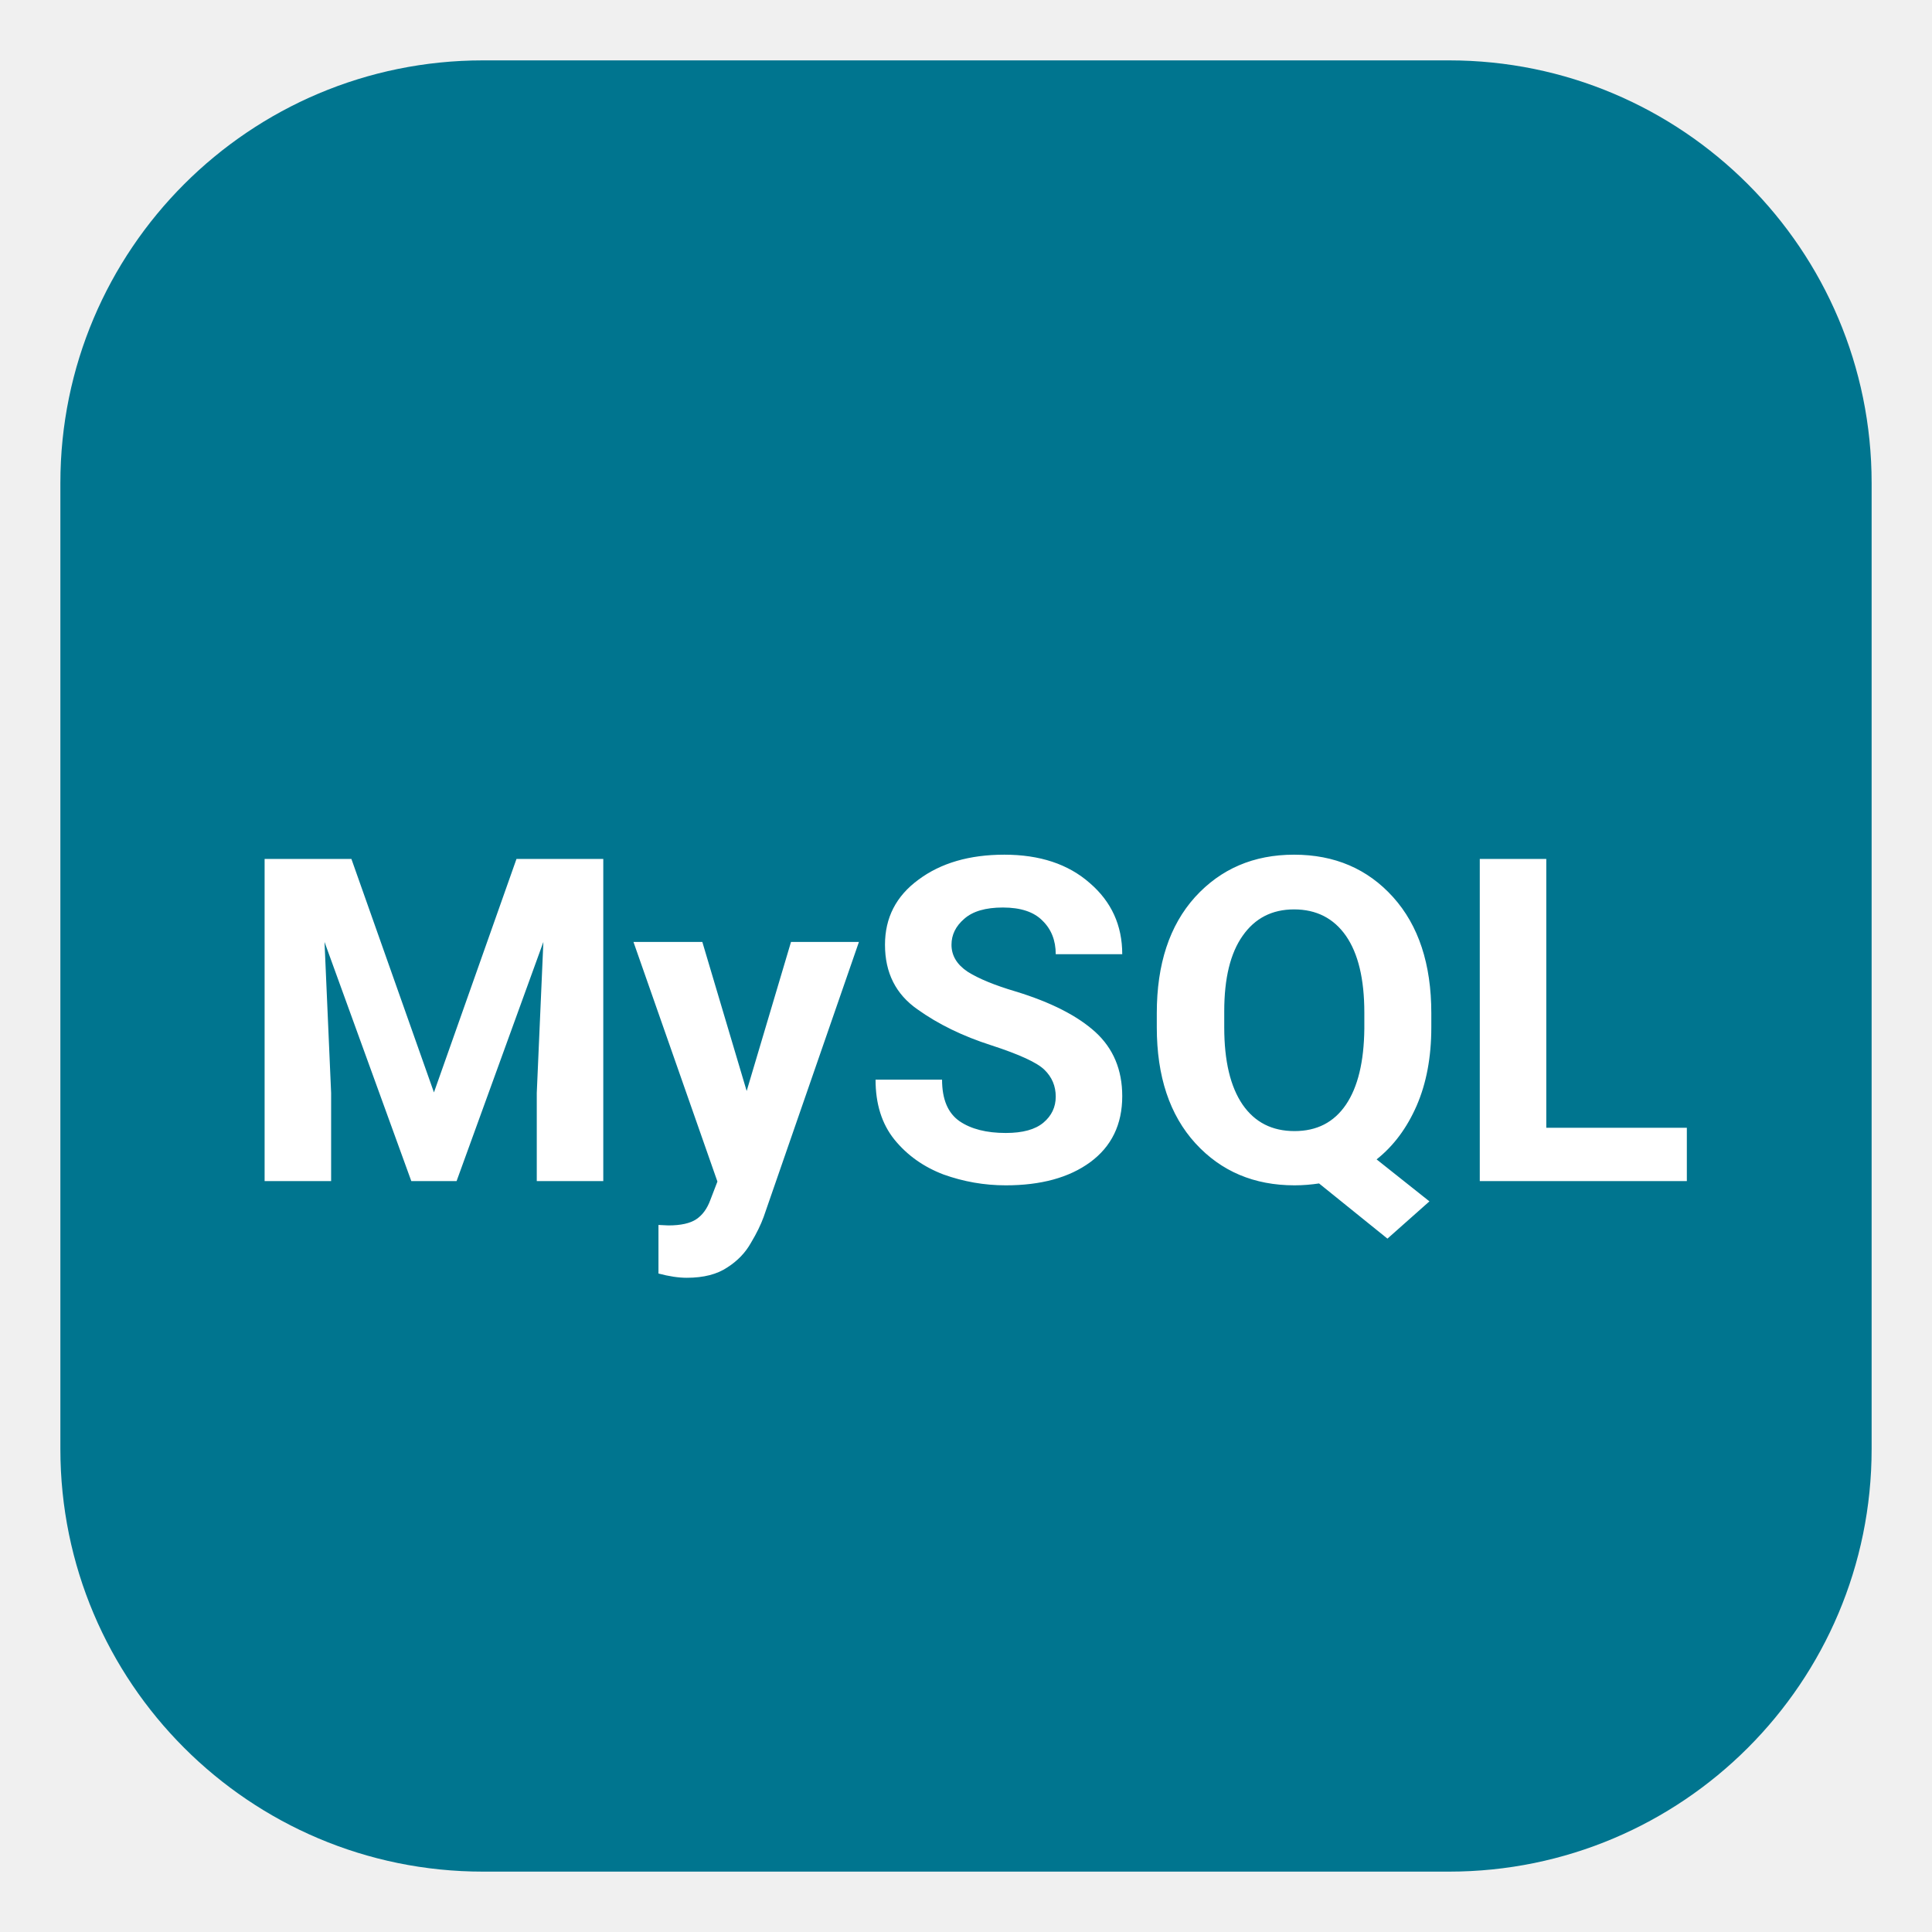
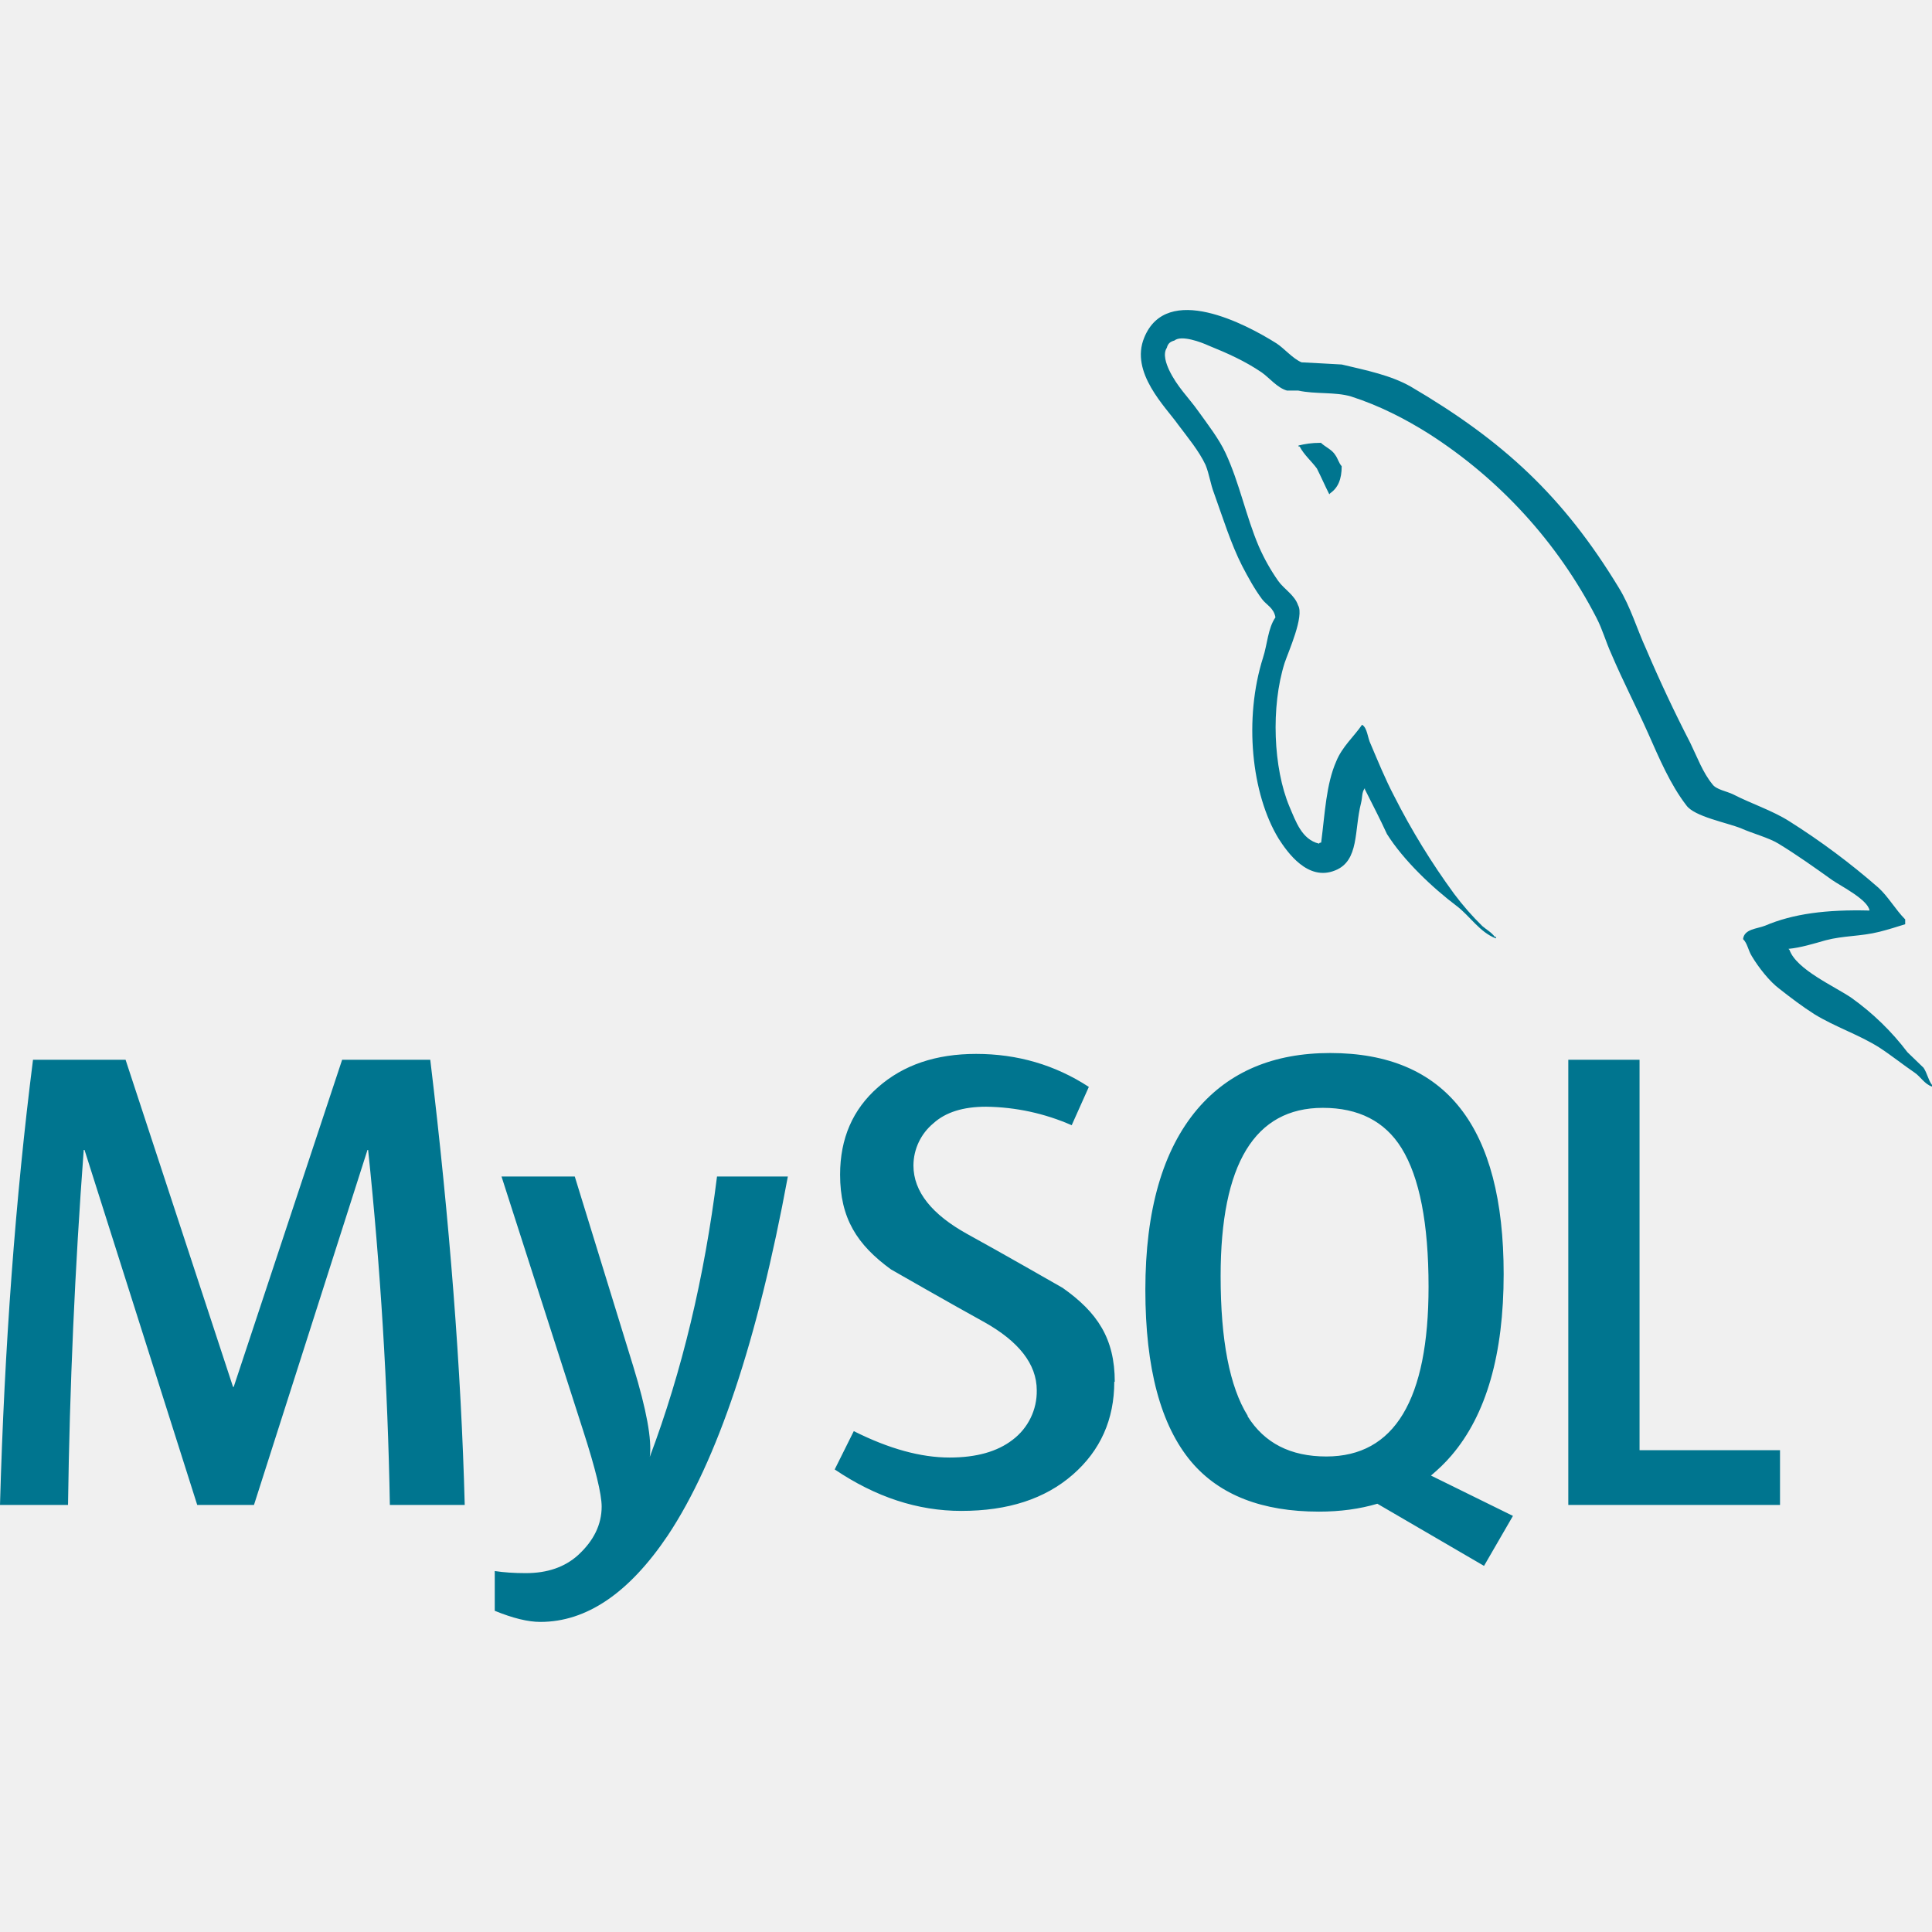
- <svg xmlns="http://www.w3.org/2000/svg" viewBox="0 0 64 64" width="64" height="64" role="img">
-   <rect x="2" y="2" width="60" height="60" rx="14" fill="#00758F" />
-   <text x="32" y="34" text-anchor="middle" dominant-baseline="central" font-family="Segoe UI, Roboto, Helvetica, Arial, sans-serif" font-weight="700" font-size="15" fill="#ffffff">MySQL</text>
+ <svg xmlns="http://www.w3.org/2000/svg" role="img" viewBox="0 0 24 24" fill="#00758F">
+   <path d="M16.405 5.501c-.115 0-.193.014-.274.033v.013h.014c.054.104.146.18.214.273.054.107.1.214.154.32l.014-.015c.094-.066.14-.172.14-.333-.04-.047-.046-.094-.08-.14-.04-.067-.126-.1-.18-.153zM5.77 18.695h-.927a50.854 50.854 0 00-.27-4.41h-.008l-1.41 4.41H2.45l-1.4-4.41h-.01a72.892 72.892 0 00-.195 4.41H0c.055-1.966.192-3.81.41-5.53h1.15l1.335 4.064h.008l1.347-4.064h1.095c.242 2.015.384 3.86.428 5.53zm4.017-4.08c-.378 2.045-.876 3.533-1.492 4.46-.482.716-1.01 1.073-1.583 1.073-.153 0-.34-.046-.566-.138v-.494c.11.017.24.026.386.026.268 0 .483-.075.647-.222.197-.18.295-.382.295-.605 0-.155-.077-.47-.23-.944L6.23 14.615h.91l.727 2.36c.164.536.233.91.205 1.123.4-1.064.678-2.227.835-3.483zm12.325 4.08h-2.63v-5.53h.885v4.85h1.745zm-3.32.135l-1.016-.5c.09-.076.177-.158.255-.25.433-.506.648-1.258.648-2.253 0-1.83-.718-2.746-2.155-2.746-.704 0-1.254.232-1.65.697-.43.508-.646 1.256-.646 2.245 0 .972.19 1.686.574 2.14.35.41.877.615 1.583.615.264 0 .506-.033.725-.098l1.325.772.36-.622zM15.5 17.588c-.225-.36-.337-.94-.337-1.736 0-1.393.424-2.09 1.27-2.09.443 0 .77.167.977.5.224.362.336.936.336 1.723 0 1.404-.424 2.108-1.27 2.108-.445 0-.77-.167-.978-.5zm-1.658-.425c0 .47-.172.856-.516 1.156-.344.3-.803.45-1.384.45-.543 0-1.064-.172-1.573-.515l.237-.476c.438.22.833.328 1.19.328.332 0 .593-.073.783-.22a.754.754 0 00.3-.615c0-.33-.23-.61-.648-.845-.388-.213-1.163-.657-1.163-.657-.422-.307-.632-.636-.632-1.177 0-.45.157-.81.47-1.085.315-.278.72-.415 1.22-.415.512 0 .98.136 1.4.41l-.213.476a2.726 2.726 0 00-1.064-.23c-.283 0-.502.068-.654.206a.685.685 0 00-.248.524c0 .328.234.61.666.85.393.215 1.187.67 1.187.67.433.305.648.63.648 1.168zm9.382-5.852c-.535-.014-.95.04-1.297.188-.1.04-.26.04-.274.167.055.053.063.14.11.214.08.134.218.313.346.407.14.11.28.216.427.31.26.16.555.255.81.416.145.094.293.213.44.313.073.05.12.14.214.172v-.02c-.046-.06-.06-.147-.105-.214-.067-.067-.134-.127-.2-.193a3.223 3.223 0 00-.695-.675c-.214-.146-.682-.35-.77-.595l-.013-.014c.146-.013.32-.066.46-.106.227-.06.435-.047.67-.106.106-.027.213-.06.32-.094v-.06c-.12-.12-.21-.283-.334-.395a8.867 8.867 0 00-1.104-.823c-.21-.134-.476-.22-.697-.334-.08-.04-.214-.06-.26-.127-.12-.146-.19-.34-.275-.514a17.69 17.69 0 01-.547-1.163c-.12-.262-.193-.523-.34-.763-.69-1.137-1.437-1.826-2.586-2.5-.247-.14-.543-.2-.856-.274-.167-.008-.334-.02-.5-.027-.11-.047-.216-.174-.31-.235-.38-.24-1.364-.76-1.644-.072-.18.434.267.862.422 1.082.115.153.26.328.34.5.047.116.06.235.107.356.106.294.207.622.347.897.073.14.153.287.247.413.054.073.146.107.167.227-.094.136-.1.334-.154.5-.24.757-.146 1.693.194 2.25.107.166.362.534.703.393.3-.12.234-.5.32-.835.02-.08.007-.133.048-.187v.015c.094.188.188.367.274.555.206.328.566.668.867.895.16.12.287.328.487.402v-.02h-.015c-.043-.058-.1-.086-.154-.133a3.445 3.445 0 01-.35-.4 8.76 8.76 0 01-.747-1.218c-.11-.21-.202-.436-.29-.643-.04-.08-.04-.2-.107-.24-.1.146-.247.273-.32.453-.127.288-.14.642-.188 1.01-.027.007-.014 0-.027.014-.214-.052-.287-.274-.367-.46-.2-.475-.233-1.238-.06-1.785.047-.14.247-.582.167-.716-.042-.127-.174-.2-.247-.303a2.478 2.478 0 01-.24-.427c-.16-.374-.24-.788-.414-1.162-.08-.173-.22-.354-.334-.513-.127-.18-.267-.307-.368-.52-.033-.073-.08-.194-.027-.274.014-.054.042-.075.094-.09.088-.072.335.022.422.062.247.1.455.194.662.334.094.066.195.193.315.226h.14c.214.047.455.014.655.073.355.114.675.28.962.46a5.953 5.953 0 012.085 2.286c.08.154.115.295.188.455.14.33.313.663.455.982.14.315.275.636.476.897.1.14.502.213.682.286.133.06.34.115.46.188.23.14.454.3.67.454.11.076.443.243.463.378z" />
</svg>
